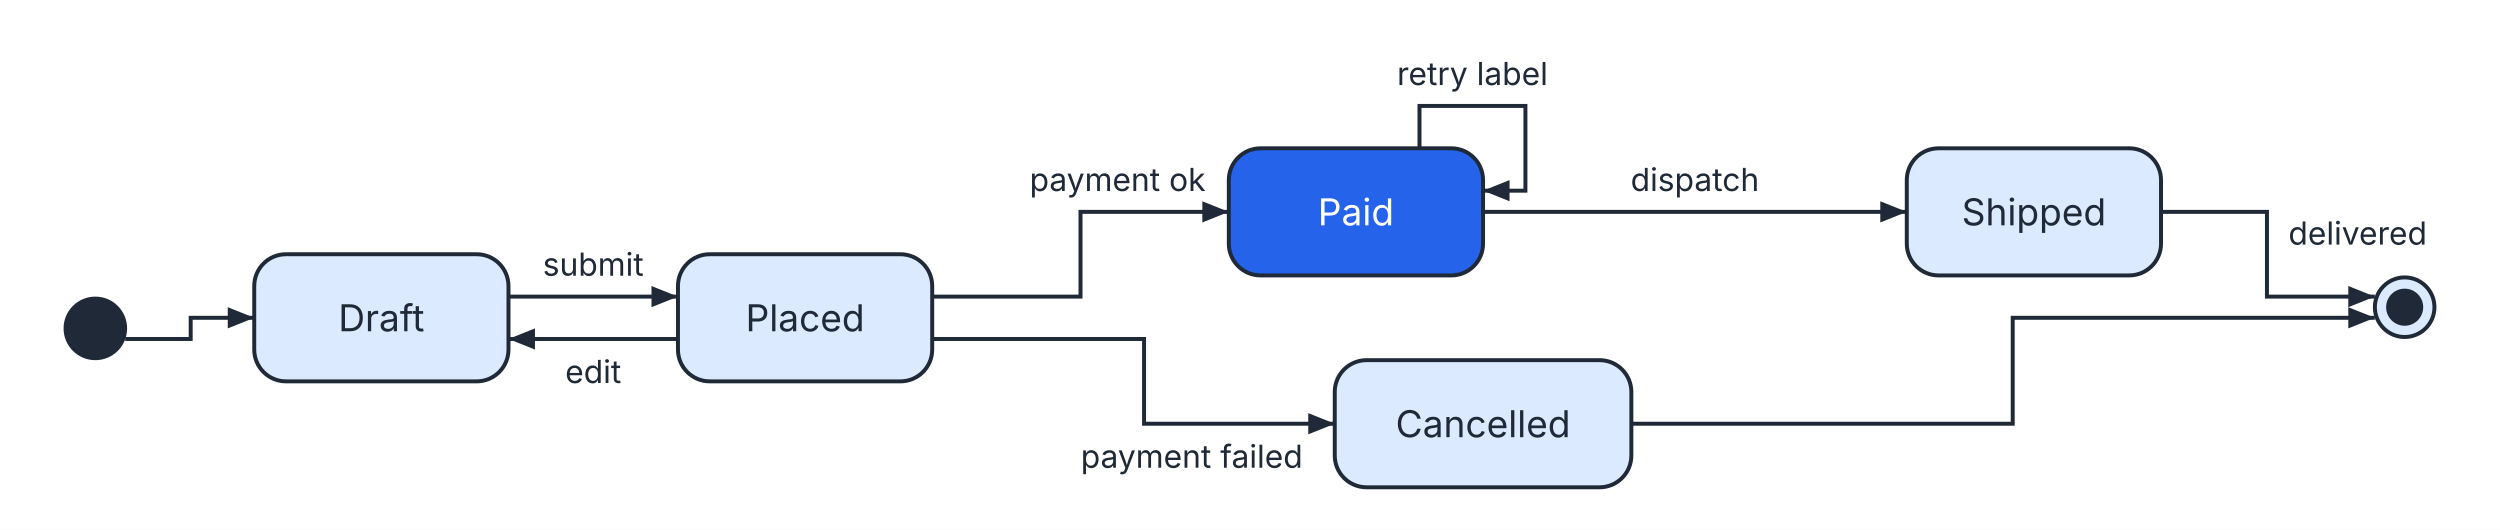
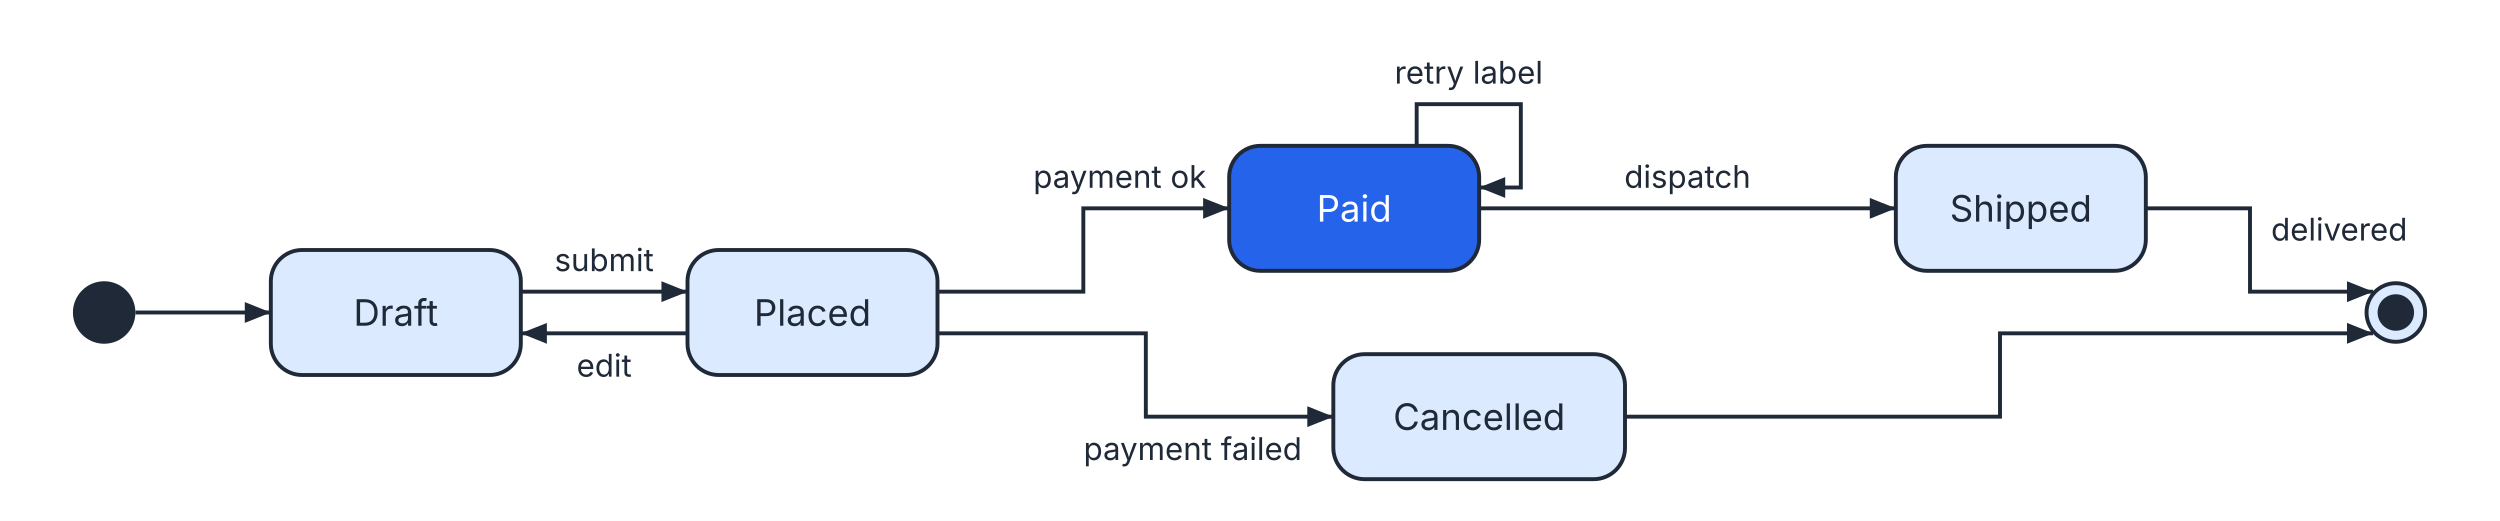
- <svg xmlns="http://www.w3.org/2000/svg" viewBox="0 0 944 200" data-svgdog="1" font-family="Inter, sans-serif">
+ <svg xmlns="http://www.w3.org/2000/svg" viewBox="0 0 960 200" data-svgdog="1" font-family="Inter, sans-serif">
  <defs>
    <marker id="arrow" markerWidth="10" markerHeight="8" refX="10" refY="4" orient="auto" markerUnits="userSpaceOnUse">
      <path d="M0 0L10 4L0 8Z" fill="#1f2937" />
    </marker>
  </defs>
-   <rect x="0" y="0" width="944" height="200" fill="#ffffff" />
+   <rect x="0" y="0" width="960" height="200" fill="#ffffff" />
  <g id="node-begin">
-     <circle cx="36" cy="124" r="12" fill="#1f2937" />
+     <circle cx="40" cy="120" r="12" fill="#1f2937" />
  </g>
  <g id="node-draft">
-     <rect x="96" y="96" width="96" height="48" rx="12" fill="#dbeafe" stroke="#1f2937" stroke-width="1.5" />
-     <text x="144" y="125.09" text-anchor="middle" font-size="14" fill="#1f2937">Draft</text>
+     <rect x="104" y="96" width="96" height="48" rx="12" fill="#dbeafe" stroke="#1f2937" stroke-width="1.5" />
+     <text x="152" y="125.09" text-anchor="middle" font-size="14" fill="#1f2937">Draft</text>
  </g>
  <g id="node-placed">
-     <rect x="256" y="96" width="96" height="48" rx="12" fill="#dbeafe" stroke="#1f2937" stroke-width="1.5" />
-     <text x="304" y="125.09" text-anchor="middle" font-size="14" fill="#1f2937">Placed</text>
+     <rect x="264" y="96" width="96" height="48" rx="12" fill="#dbeafe" stroke="#1f2937" stroke-width="1.5" />
+     <text x="312" y="125.09" text-anchor="middle" font-size="14" fill="#1f2937">Placed</text>
  </g>
  <g id="node-paid">
-     <rect x="464" y="56" width="96" height="48" rx="12" fill="#2563eb" stroke="#1f2937" stroke-width="1.5" />
-     <text x="512" y="85.09" text-anchor="middle" font-size="14" fill="#ffffff">Paid</text>
+     <rect x="472" y="56" width="96" height="48" rx="12" fill="#2563eb" stroke="#1f2937" stroke-width="1.5" />
+     <text x="520" y="85.09" text-anchor="middle" font-size="14" fill="#ffffff">Paid</text>
  </g>
  <g id="node-shipped">
-     <rect x="720" y="56" width="96" height="48" rx="12" fill="#dbeafe" stroke="#1f2937" stroke-width="1.5" />
-     <text x="768" y="85.09" text-anchor="middle" font-size="14" fill="#1f2937">Shipped</text>
+     <rect x="728" y="56" width="96" height="48" rx="12" fill="#dbeafe" stroke="#1f2937" stroke-width="1.5" />
+     <text x="776" y="85.09" text-anchor="middle" font-size="14" fill="#1f2937">Shipped</text>
  </g>
  <g id="node-cancelled">
-     <rect x="504" y="136" width="112" height="48" rx="12" fill="#dbeafe" stroke="#1f2937" stroke-width="1.5" />
-     <text x="560" y="165.09" text-anchor="middle" font-size="14" fill="#1f2937">Cancelled</text>
+     <rect x="512" y="136" width="112" height="48" rx="12" fill="#dbeafe" stroke="#1f2937" stroke-width="1.5" />
+     <text x="568" y="165.09" text-anchor="middle" font-size="14" fill="#1f2937">Cancelled</text>
  </g>
  <g id="node-done">
-     <circle cx="908" cy="116" r="11.25" fill="#dbeafe" stroke="#1f2937" stroke-width="1.5" />
-     <circle cx="908" cy="116" r="7" fill="#1f2937" />
+     <circle cx="920" cy="120" r="11.25" fill="#dbeafe" stroke="#1f2937" stroke-width="1.5" />
+     <circle cx="920" cy="120" r="7" fill="#1f2937" />
  </g>
  <g id="edge-begin--draft">
-     <path d="M47.28 128 L72 128 L72 120 L96 120" fill="none" stroke="#1f2937" stroke-width="1.5" marker-end="url(#arrow)" />
+     <path d="M52 120 L104 120" fill="none" stroke="#1f2937" stroke-width="1.5" marker-end="url(#arrow)" />
  </g>
  <g id="edge-draft--placed">
-     <path d="M192 112 L256 112" fill="none" stroke="#1f2937" stroke-width="1.5" marker-end="url(#arrow)" />
-     <text x="224" y="104.11" text-anchor="middle" font-size="12" fill="#1f2937">submit</text>
+     <path d="M200 112 L264 112" fill="none" stroke="#1f2937" stroke-width="1.5" marker-end="url(#arrow)" />
+     <text x="232" y="104.11" text-anchor="middle" font-size="12" fill="#1f2937">submit</text>
  </g>
  <g id="edge-placed--paid">
-     <path d="M352 112 L408 112 L408 80 L464 80" fill="none" stroke="#1f2937" stroke-width="1.5" marker-end="url(#arrow)" />
-     <text x="422" y="72.11" text-anchor="middle" font-size="12" fill="#1f2937">payment ok</text>
+     <path d="M360 112 L416 112 L416 80 L472 80" fill="none" stroke="#1f2937" stroke-width="1.5" marker-end="url(#arrow)" />
+     <text x="430" y="72.11" text-anchor="middle" font-size="12" fill="#1f2937">payment ok</text>
  </g>
  <g id="edge-placed--cancelled">
-     <path d="M352 128 L432 128 L432 160 L504 160" fill="none" stroke="#1f2937" stroke-width="1.5" marker-end="url(#arrow)" />
-     <text x="450" y="176.63" text-anchor="middle" font-size="12" fill="#1f2937">payment failed</text>
+     <path d="M360 128 L440 128 L440 160 L512 160" fill="none" stroke="#1f2937" stroke-width="1.5" marker-end="url(#arrow)" />
+     <text x="458" y="176.63" text-anchor="middle" font-size="12" fill="#1f2937">payment failed</text>
  </g>
  <g id="edge-paid--shipped">
-     <path d="M560 80 L720 80" fill="none" stroke="#1f2937" stroke-width="1.5" marker-end="url(#arrow)" />
-     <text x="640" y="72.11" text-anchor="middle" font-size="12" fill="#1f2937">dispatch</text>
+     <path d="M568 80 L728 80" fill="none" stroke="#1f2937" stroke-width="1.5" marker-end="url(#arrow)" />
+     <text x="648" y="72.11" text-anchor="middle" font-size="12" fill="#1f2937">dispatch</text>
  </g>
  <g id="edge-paid--paid">
-     <path d="M536 56 L536 40 L576 40 L576 72 L560 72" fill="none" stroke="#1f2937" stroke-width="1.5" marker-end="url(#arrow)" />
-     <text x="556" y="32.11" text-anchor="middle" font-size="12" fill="#1f2937">retry label</text>
+     <path d="M544 56 L544 40 L584 40 L584 72 L568 72" fill="none" stroke="#1f2937" stroke-width="1.5" marker-end="url(#arrow)" />
+     <text x="564" y="32.11" text-anchor="middle" font-size="12" fill="#1f2937">retry label</text>
  </g>
  <g id="edge-shipped--done">
-     <path d="M816 80 L856 80 L856 112 L896.72 112" fill="none" stroke="#1f2937" stroke-width="1.5" marker-end="url(#arrow)" />
-     <text x="890.26" y="92.37" text-anchor="middle" font-size="12" fill="#1f2937">delivered</text>
+     <path d="M824 80 L864 80 L864 112 L911.24 112" fill="none" stroke="#1f2937" stroke-width="1.5" marker-end="url(#arrow)" />
+     <text x="898.26" y="92.37" text-anchor="middle" font-size="12" fill="#1f2937">delivered</text>
  </g>
  <g id="edge-cancelled--done">
-     <path d="M616 160 L760 160 L760 120 L896.72 120" fill="none" stroke="#1f2937" stroke-width="1.5" marker-end="url(#arrow)" />
+     <path d="M624 160 L768 160 L768 128 L911.24 128" fill="none" stroke="#1f2937" stroke-width="1.5" marker-end="url(#arrow)" />
  </g>
  <g id="edge-placed--draft">
-     <path d="M256 128 L192 128" fill="none" stroke="#1f2937" stroke-width="1.5" marker-end="url(#arrow)" />
-     <text x="224" y="144.63" text-anchor="middle" font-size="12" fill="#1f2937">edit</text>
+     <path d="M264 128 L200 128" fill="none" stroke="#1f2937" stroke-width="1.5" marker-end="url(#arrow)" />
+     <text x="232" y="144.63" text-anchor="middle" font-size="12" fill="#1f2937">edit</text>
  </g>
</svg>
